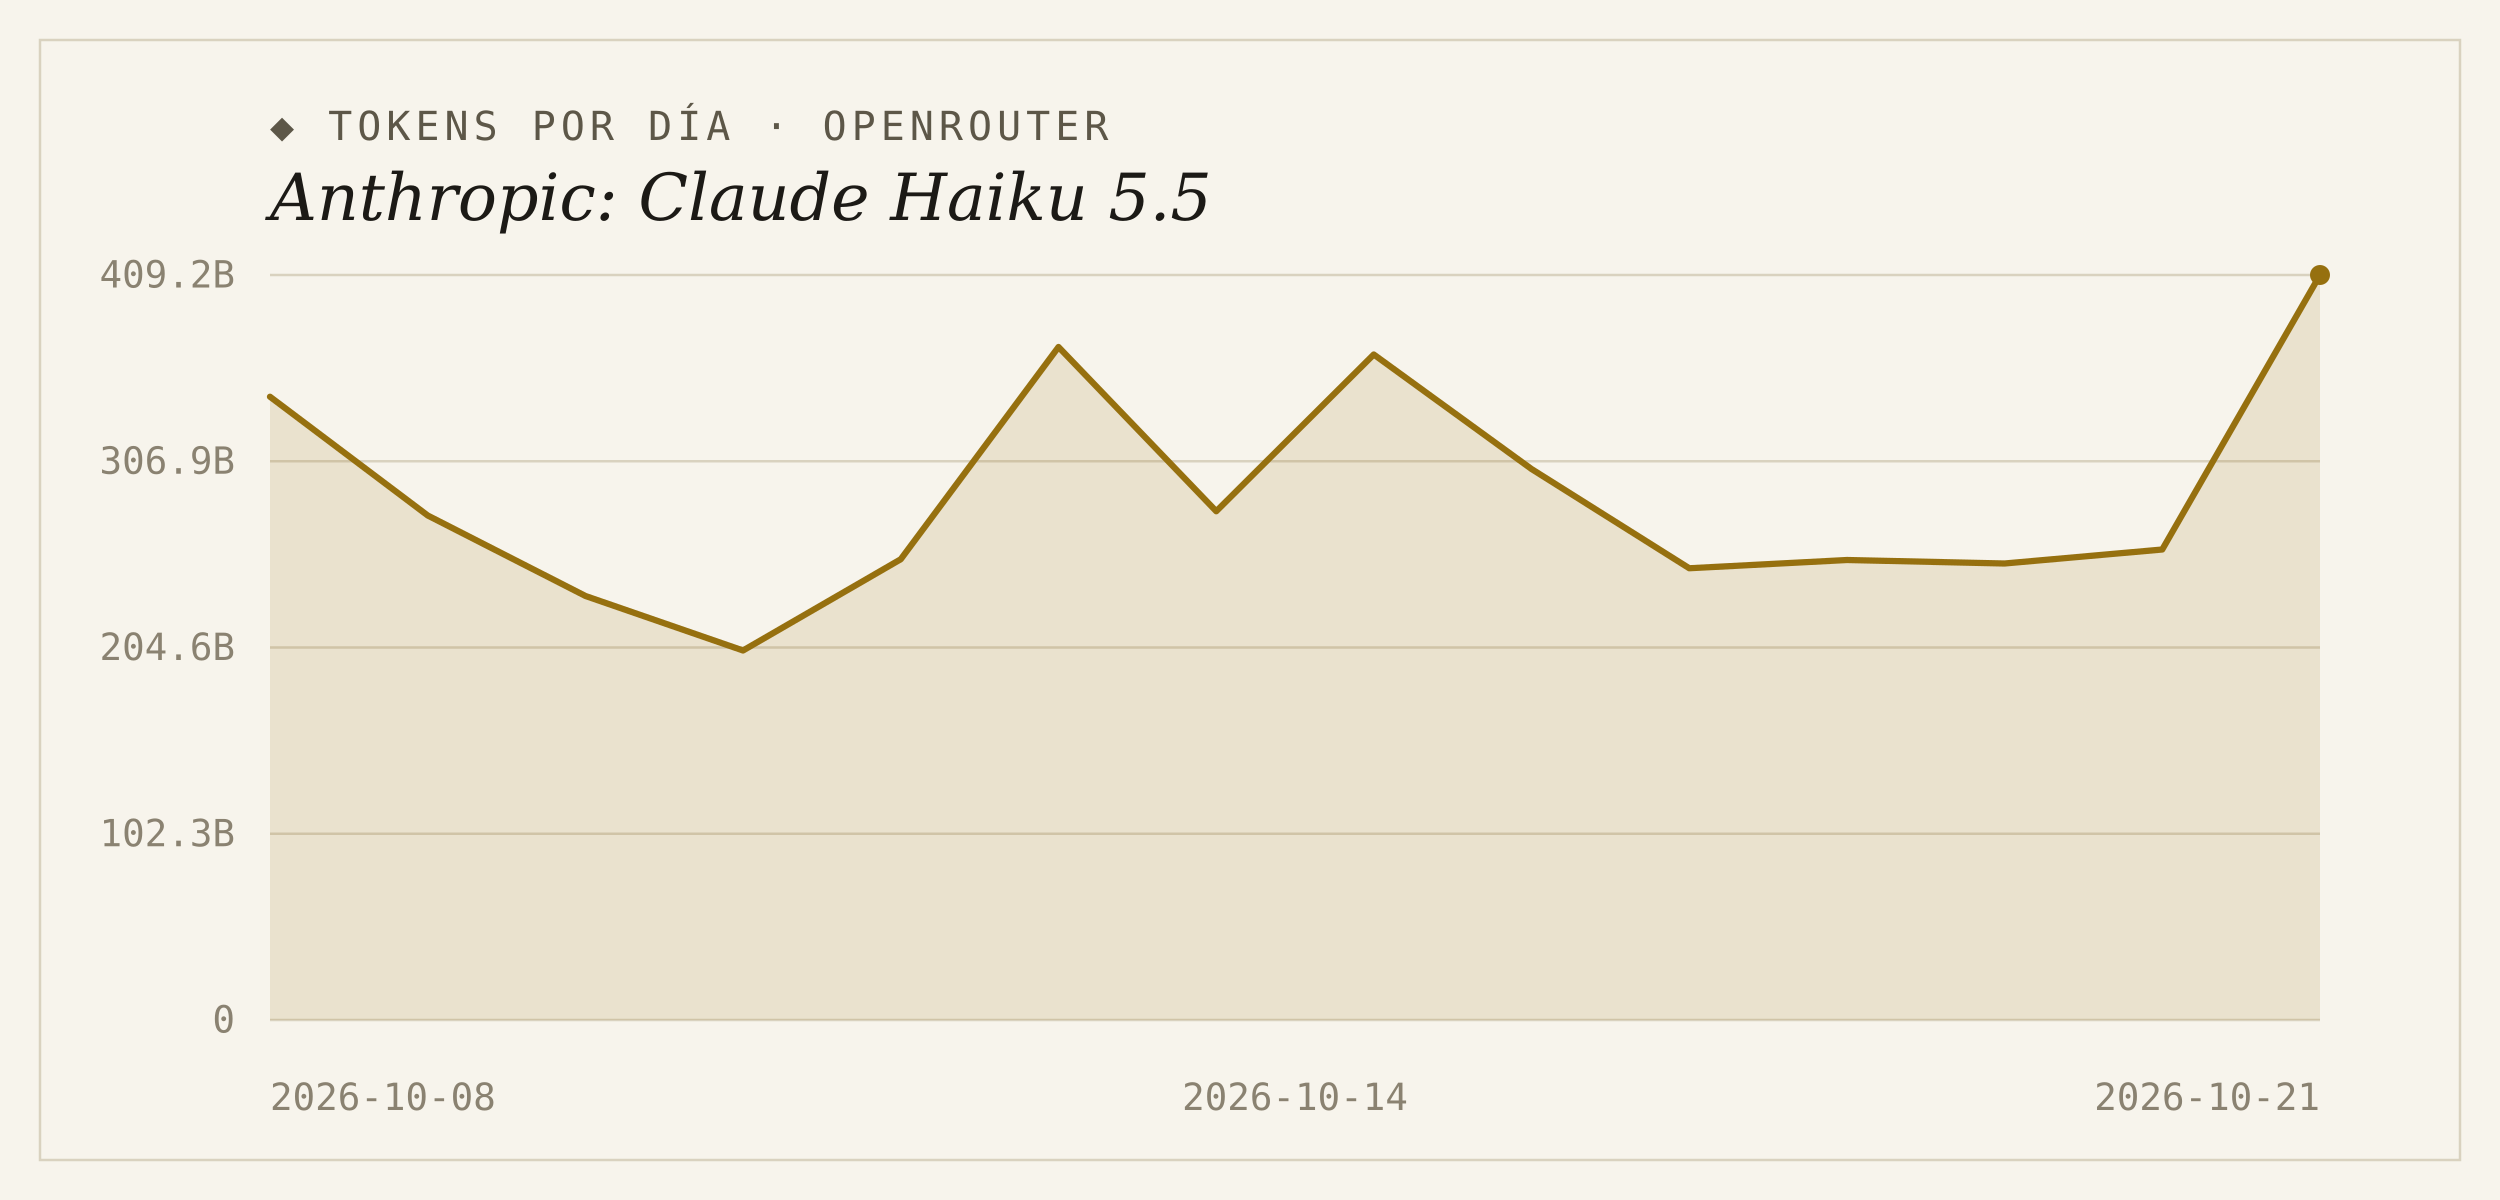
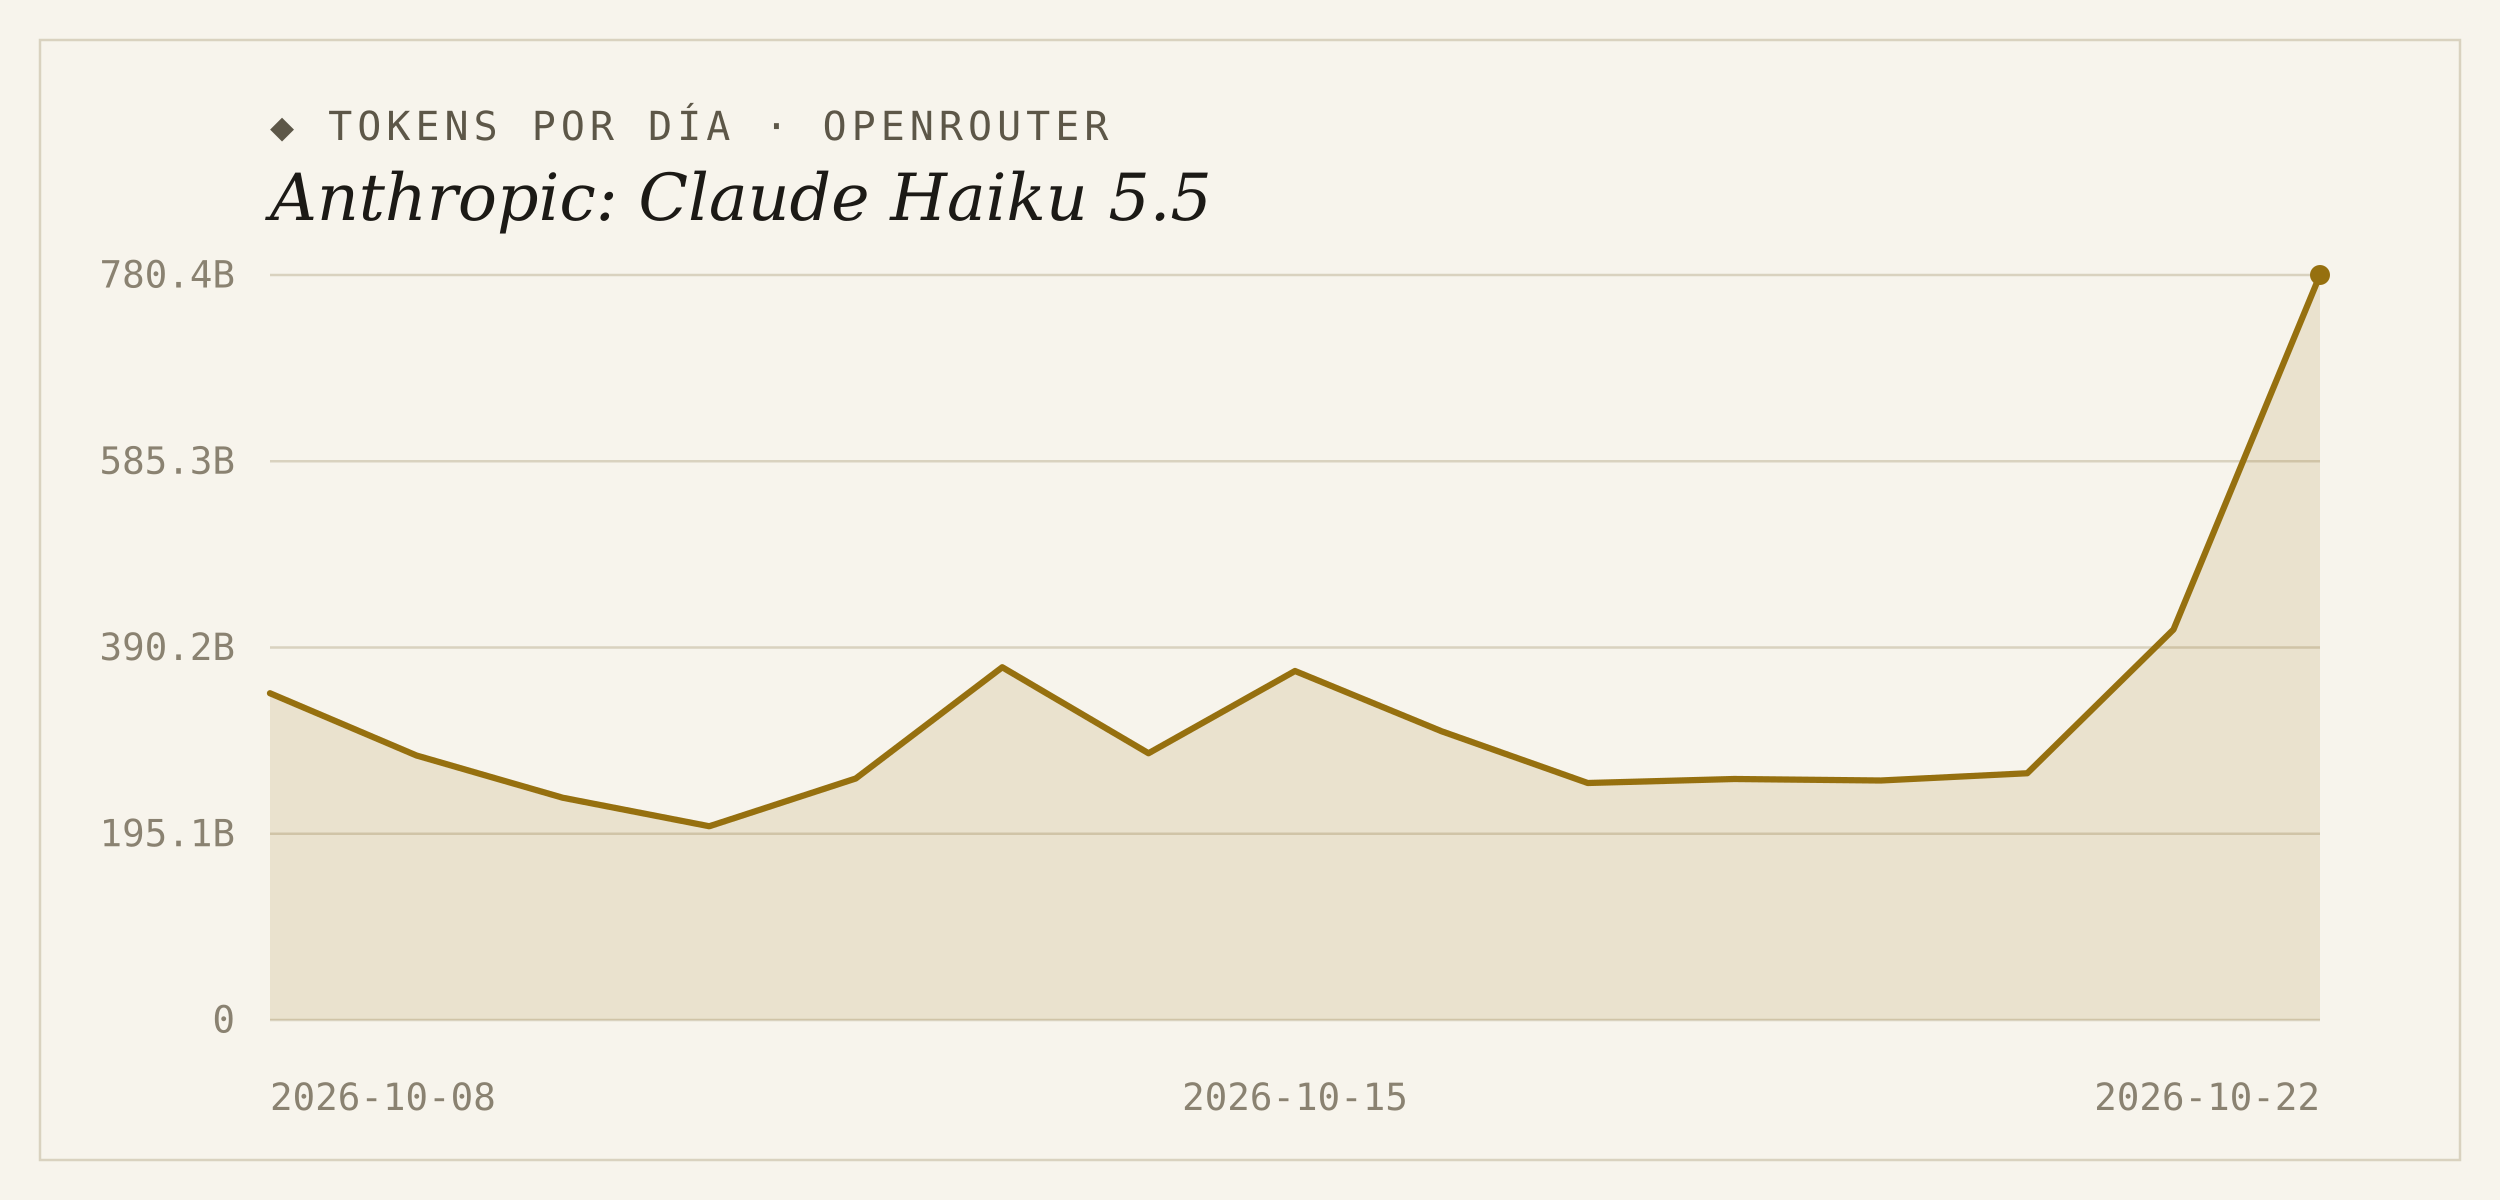
<svg xmlns="http://www.w3.org/2000/svg" width="1000" height="480" viewBox="0 0 1000 480">
  <rect width="1000" height="480" fill="#f7f4ec" />
  <rect x="16" y="16" width="968" height="448" fill="none" stroke="#d9d2bf" stroke-width="1" />
  <text x="108" y="56" font-family="'DejaVu Sans Mono', Consolas, monospace" font-size="16" letter-spacing="2" fill="#5d5748">◆ TOKENS POR DÍA · OPENROUTER</text>
  <text x="108" y="88" font-family="Georgia, 'DejaVu Serif', serif" font-size="26" font-style="italic" fill="#1c1a16">Anthropic: Claude Haiku 5.5</text>
  <line x1="108" y1="408.0" x2="928" y2="408.0" stroke="#d9d2bf" stroke-width="1" />
  <text x="94" y="413" text-anchor="end" font-family="'DejaVu Sans Mono', Consolas, monospace" font-size="15" fill="#8a8271">0</text>
  <line x1="108" y1="333.5" x2="928" y2="333.5" stroke="#d9d2bf" stroke-width="1" />
-   <text x="94" y="338.5" text-anchor="end" font-family="'DejaVu Sans Mono', Consolas, monospace" font-size="15" fill="#8a8271">102.3B</text>
+   <text x="94" y="338.5" text-anchor="end" font-family="'DejaVu Sans Mono', Consolas, monospace" font-size="15" fill="#8a8271">195.1B</text>
  <line x1="108" y1="259.0" x2="928" y2="259.0" stroke="#d9d2bf" stroke-width="1" />
-   <text x="94" y="264" text-anchor="end" font-family="'DejaVu Sans Mono', Consolas, monospace" font-size="15" fill="#8a8271">204.6B</text>
+   <text x="94" y="264" text-anchor="end" font-family="'DejaVu Sans Mono', Consolas, monospace" font-size="15" fill="#8a8271">390.2B</text>
  <line x1="108" y1="184.5" x2="928" y2="184.5" stroke="#d9d2bf" stroke-width="1" />
-   <text x="94" y="189.5" text-anchor="end" font-family="'DejaVu Sans Mono', Consolas, monospace" font-size="15" fill="#8a8271">306.9B</text>
+   <text x="94" y="189.5" text-anchor="end" font-family="'DejaVu Sans Mono', Consolas, monospace" font-size="15" fill="#8a8271">585.3B</text>
  <line x1="108" y1="110.0" x2="928" y2="110.0" stroke="#d9d2bf" stroke-width="1" />
-   <text x="94" y="115" text-anchor="end" font-family="'DejaVu Sans Mono', Consolas, monospace" font-size="15" fill="#8a8271">409.2B</text>
-   <path d="M 108,408.0 L 108.0,158.7 L 171.1,206.2 L 234.2,238.4 L 297.2,260.2 L 360.3,223.7 L 423.4,138.8 L 486.5,204.5 L 549.5,141.8 L 612.6,187.6 L 675.7,227.3 L 738.8,224.0 L 801.8,225.4 L 864.9,219.8 L 928.0,110.0 L 928.0,408.0 Z" fill="#96700f" fill-opacity="0.14" />
-   <polyline points="108.0,158.7 171.1,206.2 234.2,238.4 297.2,260.2 360.3,223.7 423.4,138.8 486.5,204.5 549.5,141.8 612.6,187.6 675.7,227.3 738.8,224.0 801.8,225.4 864.9,219.8 928.0,110.0" fill="none" stroke="#96700f" stroke-width="2.5" stroke-linejoin="round" stroke-linecap="round" />
+   <text x="94" y="115" text-anchor="end" font-family="'DejaVu Sans Mono', Consolas, monospace" font-size="15" fill="#8a8271">780.4B</text>
+   <path d="M 108,408.0 L 108.0,277.3 L 166.6,302.2 L 225.1,319.1 L 283.7,330.5 L 342.3,311.4 L 400.9,266.9 L 459.4,301.3 L 518.0,268.4 L 576.6,292.5 L 635.1,313.2 L 693.7,311.6 L 752.3,312.2 L 810.9,309.3 L 869.4,251.8 L 928.0,110.0 L 928.0,408.0 Z" fill="#96700f" fill-opacity="0.14" />
+   <polyline points="108.0,277.3 166.6,302.2 225.1,319.1 283.7,330.5 342.3,311.4 400.9,266.9 459.4,301.3 518.0,268.4 576.6,292.5 635.1,313.2 693.7,311.6 752.3,312.2 810.9,309.3 869.4,251.8 928.0,110.0" fill="none" stroke="#96700f" stroke-width="2.5" stroke-linejoin="round" stroke-linecap="round" />
  <circle cx="928.0" cy="110.0" r="4" fill="#96700f" />
  <text x="108" y="444" text-anchor="start" font-family="'DejaVu Sans Mono', Consolas, monospace" font-size="15" fill="#8a8271">2026-10-08</text>
-   <text x="518" y="444" text-anchor="middle" font-family="'DejaVu Sans Mono', Consolas, monospace" font-size="15" fill="#8a8271">2026-10-14</text>
-   <text x="928" y="444" text-anchor="end" font-family="'DejaVu Sans Mono', Consolas, monospace" font-size="15" fill="#8a8271">2026-10-21</text>
+   <text x="518" y="444" text-anchor="middle" font-family="'DejaVu Sans Mono', Consolas, monospace" font-size="15" fill="#8a8271">2026-10-15</text>
+   <text x="928" y="444" text-anchor="end" font-family="'DejaVu Sans Mono', Consolas, monospace" font-size="15" fill="#8a8271">2026-10-22</text>
</svg>
